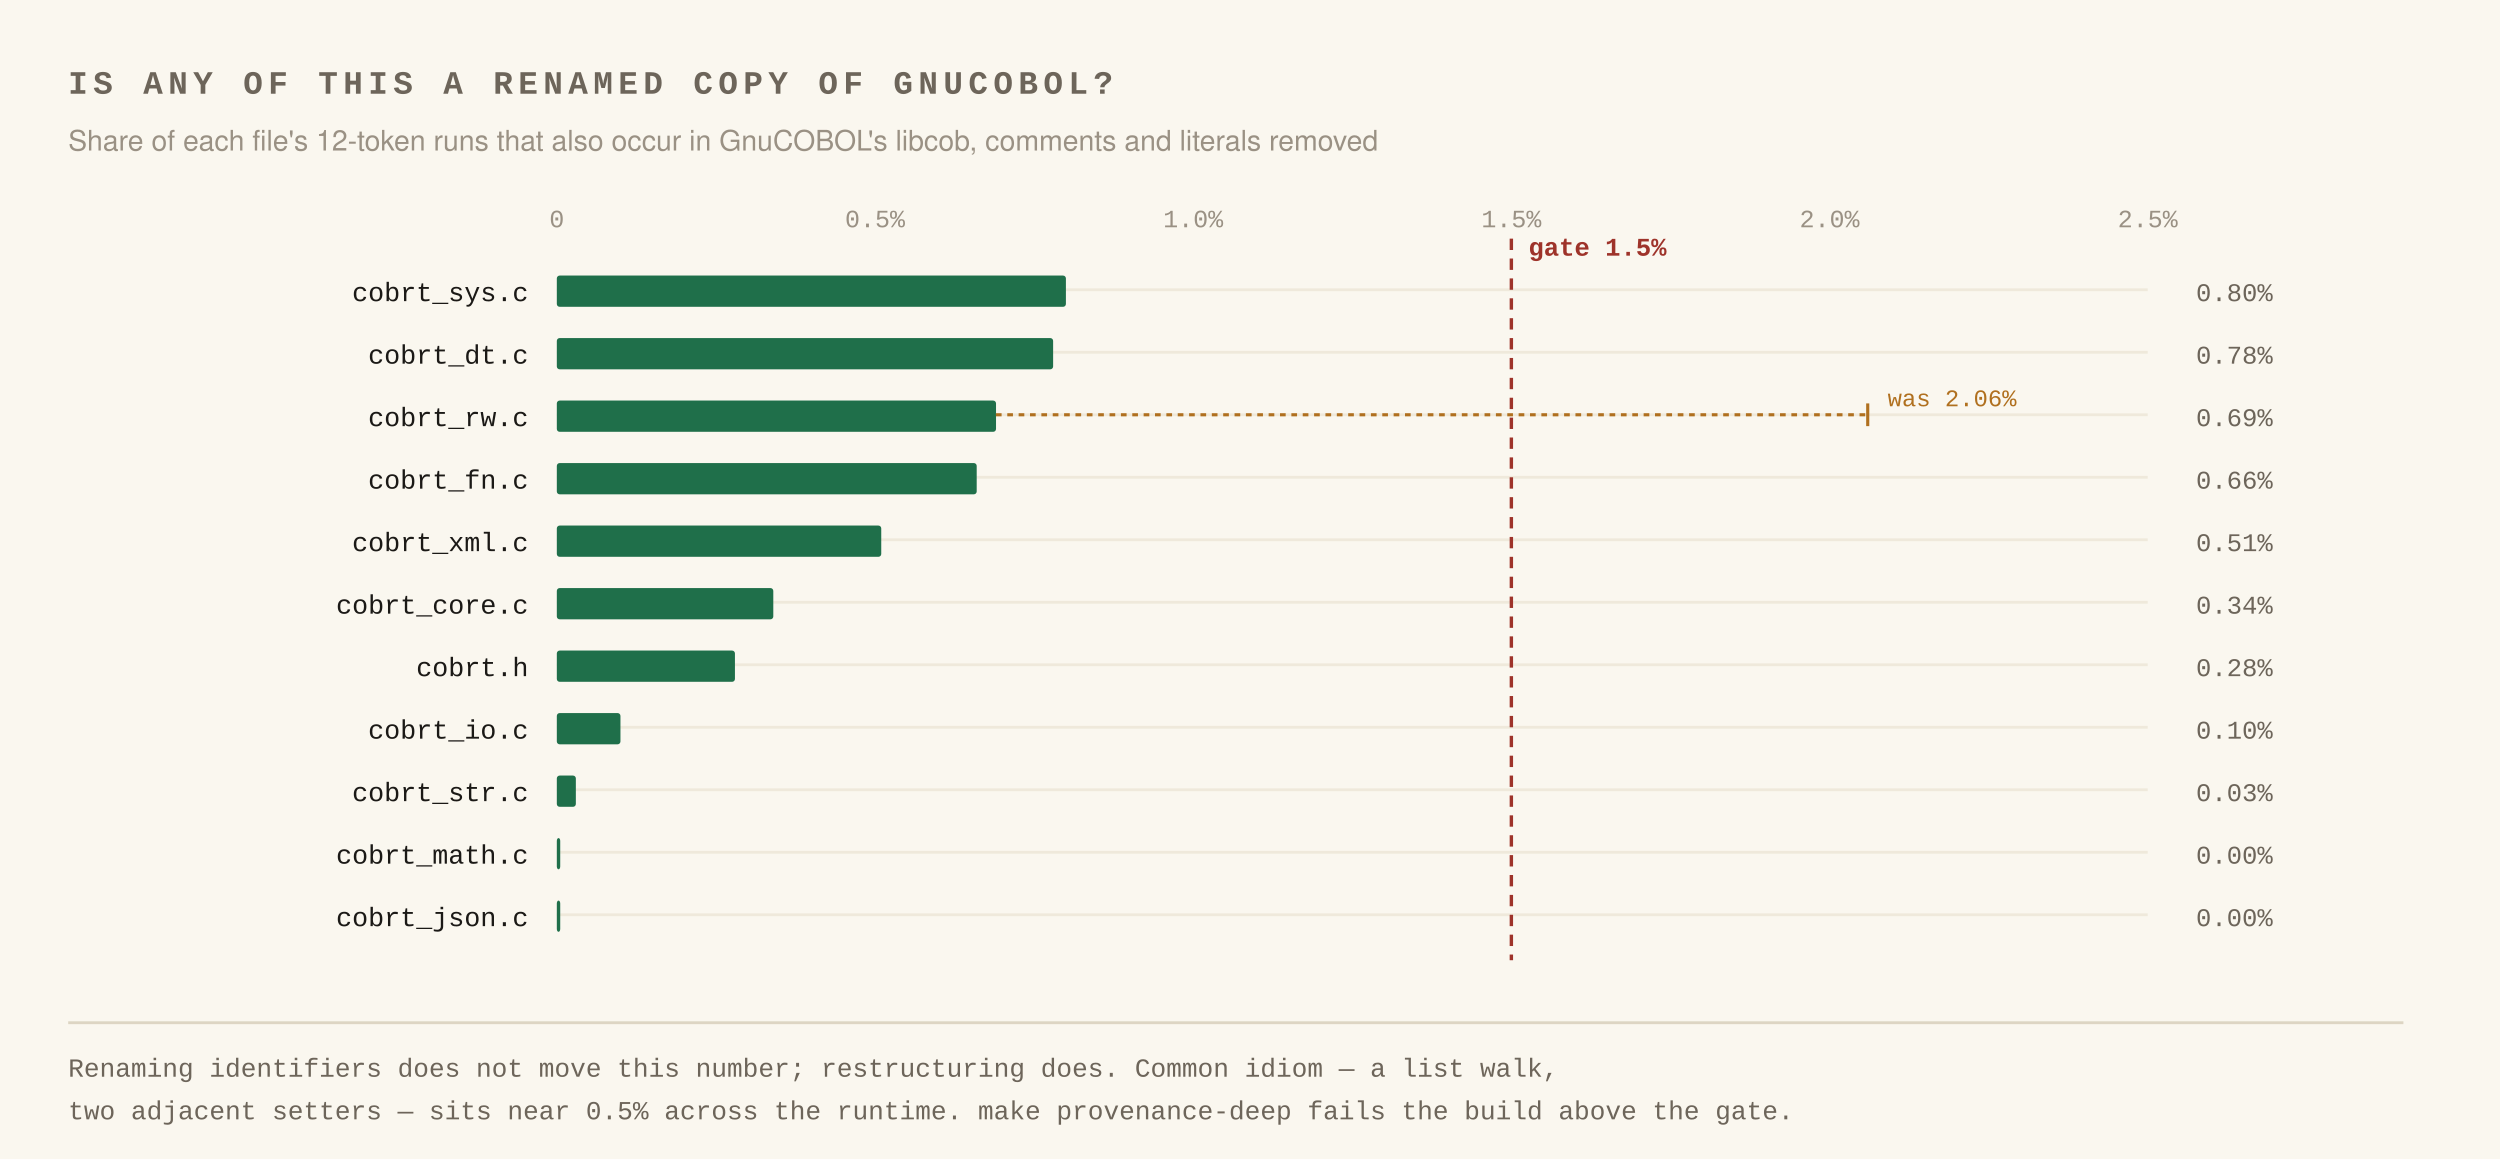
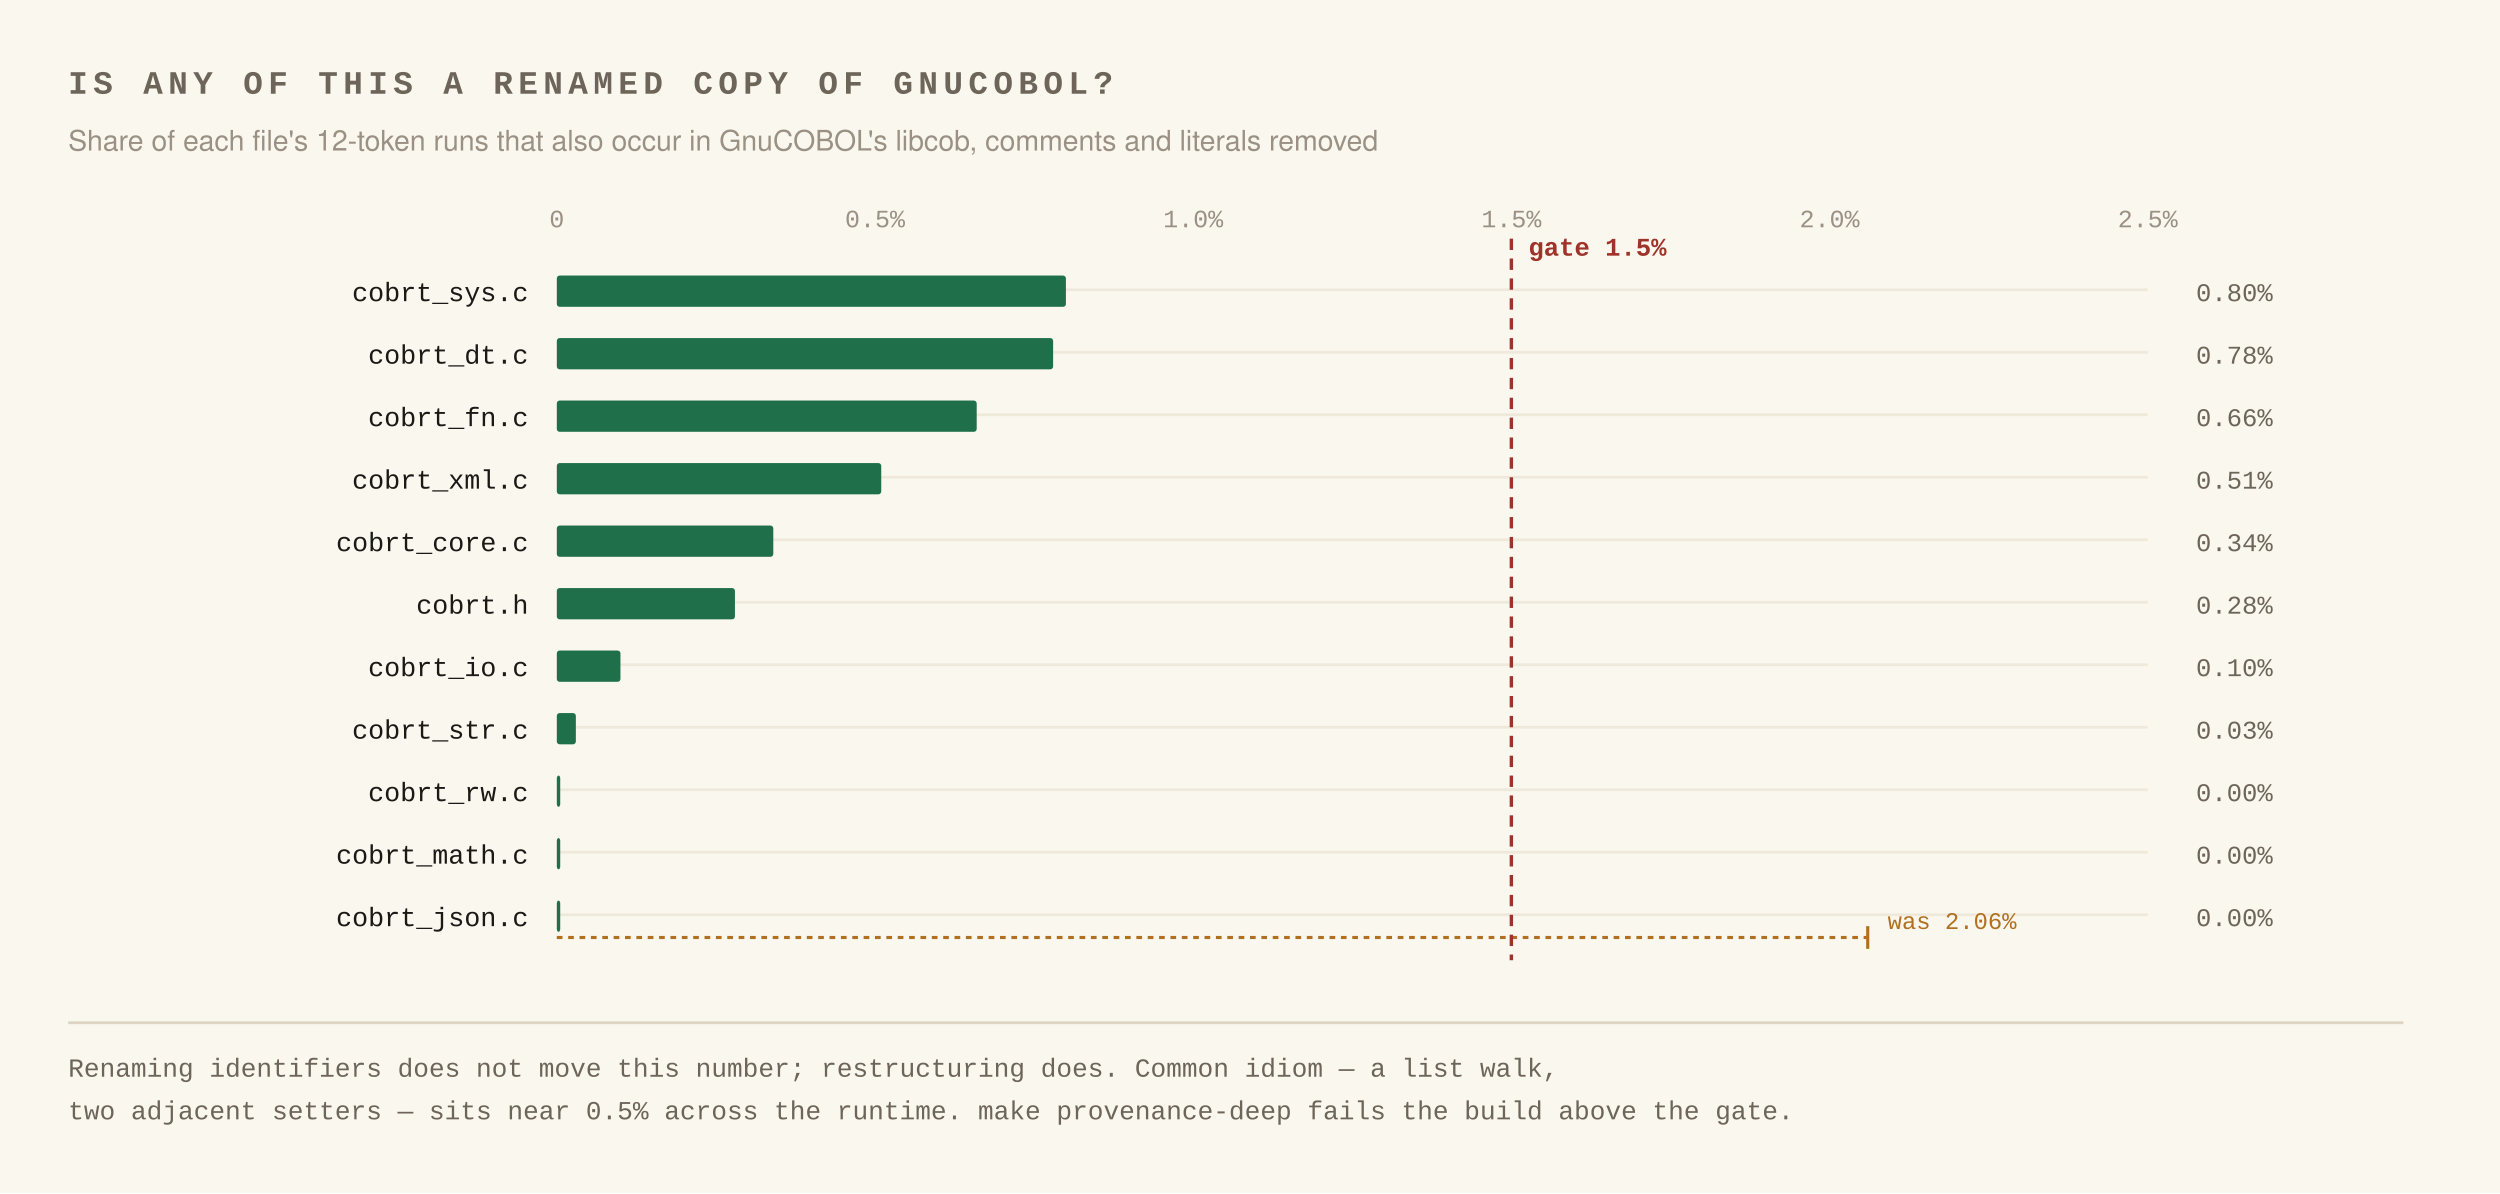
- <svg xmlns="http://www.w3.org/2000/svg" width="880" height="408" viewBox="0 0 880 408" role="img">
-   <rect x="0" y="0" width="880" height="408" fill="#faf7ef" />
+ <svg xmlns="http://www.w3.org/2000/svg" width="880" height="420" viewBox="0 0 880 420" role="img">
+   <rect x="0" y="0" width="880" height="420" fill="#faf7ef" />
  <text x="24" y="33" font-family="ui-monospace, SFMono-Regular, 'SF Mono', Menlo, Consolas, 'Liberation Mono', monospace" font-size="11.5" fill="#6d655a" text-anchor="start" font-weight="600" letter-spacing="1.9">IS ANY OF THIS A RENAMED COPY OF GNUCOBOL?</text>
  <text x="24" y="53" font-family="-apple-system, BlinkMacSystemFont, 'Segoe UI', Helvetica, Arial, sans-serif" font-size="10" fill="#9a9184" text-anchor="start" font-weight="normal">Share of each file's 12-token runs that also occur in GnuCOBOL's libcob, comments and literals removed</text>
  <text x="196.0" y="80" font-family="ui-monospace, SFMono-Regular, 'SF Mono', Menlo, Consolas, 'Liberation Mono', monospace" font-size="8.8" fill="#9a9184" text-anchor="middle" font-weight="normal">0</text>
  <text x="308.0" y="80" font-family="ui-monospace, SFMono-Regular, 'SF Mono', Menlo, Consolas, 'Liberation Mono', monospace" font-size="8.8" fill="#9a9184" text-anchor="middle" font-weight="normal">0.5%</text>
  <text x="420.0" y="80" font-family="ui-monospace, SFMono-Regular, 'SF Mono', Menlo, Consolas, 'Liberation Mono', monospace" font-size="8.8" fill="#9a9184" text-anchor="middle" font-weight="normal">1.0%</text>
  <text x="532.0" y="80" font-family="ui-monospace, SFMono-Regular, 'SF Mono', Menlo, Consolas, 'Liberation Mono', monospace" font-size="8.8" fill="#9a9184" text-anchor="middle" font-weight="normal">1.5%</text>
  <text x="644.0" y="80" font-family="ui-monospace, SFMono-Regular, 'SF Mono', Menlo, Consolas, 'Liberation Mono', monospace" font-size="8.8" fill="#9a9184" text-anchor="middle" font-weight="normal">2.0%</text>
  <text x="756.0" y="80" font-family="ui-monospace, SFMono-Regular, 'SF Mono', Menlo, Consolas, 'Liberation Mono', monospace" font-size="8.8" fill="#9a9184" text-anchor="middle" font-weight="normal">2.5%</text>
  <text x="186" y="106" font-family="ui-monospace, SFMono-Regular, 'SF Mono', Menlo, Consolas, 'Liberation Mono', monospace" font-size="9.4" fill="#1b1916" text-anchor="end" font-weight="normal">cobrt_sys.c</text>
  <line x1="196" y1="102" x2="756" y2="102" stroke="#efe9db" stroke-width="1" />
  <rect x="196" y="97" width="179.2" height="11" fill="#1f6f4a" rx="1" />
  <text x="800" y="106" font-family="ui-monospace, SFMono-Regular, 'SF Mono', Menlo, Consolas, 'Liberation Mono', monospace" font-size="9" fill="#6d655a" text-anchor="end" font-weight="normal">0.80%</text>
  <text x="186" y="128" font-family="ui-monospace, SFMono-Regular, 'SF Mono', Menlo, Consolas, 'Liberation Mono', monospace" font-size="9.4" fill="#1b1916" text-anchor="end" font-weight="normal">cobrt_dt.c</text>
  <line x1="196" y1="124" x2="756" y2="124" stroke="#efe9db" stroke-width="1" />
  <rect x="196" y="119" width="174.7" height="11" fill="#1f6f4a" rx="1" />
  <text x="800" y="128" font-family="ui-monospace, SFMono-Regular, 'SF Mono', Menlo, Consolas, 'Liberation Mono', monospace" font-size="9" fill="#6d655a" text-anchor="end" font-weight="normal">0.78%</text>
-   <text x="186" y="150" font-family="ui-monospace, SFMono-Regular, 'SF Mono', Menlo, Consolas, 'Liberation Mono', monospace" font-size="9.4" fill="#1b1916" text-anchor="end" font-weight="normal">cobrt_rw.c</text>
+   <text x="186" y="150" font-family="ui-monospace, SFMono-Regular, 'SF Mono', Menlo, Consolas, 'Liberation Mono', monospace" font-size="9.4" fill="#1b1916" text-anchor="end" font-weight="normal">cobrt_fn.c</text>
  <line x1="196" y1="146" x2="756" y2="146" stroke="#efe9db" stroke-width="1" />
-   <rect x="196" y="141" width="154.6" height="11" fill="#1f6f4a" rx="1" />
-   <text x="800" y="150" font-family="ui-monospace, SFMono-Regular, 'SF Mono', Menlo, Consolas, 'Liberation Mono', monospace" font-size="9" fill="#6d655a" text-anchor="end" font-weight="normal">0.69%</text>
-   <text x="186" y="172" font-family="ui-monospace, SFMono-Regular, 'SF Mono', Menlo, Consolas, 'Liberation Mono', monospace" font-size="9.4" fill="#1b1916" text-anchor="end" font-weight="normal">cobrt_fn.c</text>
+   <rect x="196" y="141" width="147.8" height="11" fill="#1f6f4a" rx="1" />
+   <text x="800" y="150" font-family="ui-monospace, SFMono-Regular, 'SF Mono', Menlo, Consolas, 'Liberation Mono', monospace" font-size="9" fill="#6d655a" text-anchor="end" font-weight="normal">0.66%</text>
+   <text x="186" y="172" font-family="ui-monospace, SFMono-Regular, 'SF Mono', Menlo, Consolas, 'Liberation Mono', monospace" font-size="9.4" fill="#1b1916" text-anchor="end" font-weight="normal">cobrt_xml.c</text>
  <line x1="196" y1="168" x2="756" y2="168" stroke="#efe9db" stroke-width="1" />
-   <rect x="196" y="163" width="147.8" height="11" fill="#1f6f4a" rx="1" />
-   <text x="800" y="172" font-family="ui-monospace, SFMono-Regular, 'SF Mono', Menlo, Consolas, 'Liberation Mono', monospace" font-size="9" fill="#6d655a" text-anchor="end" font-weight="normal">0.66%</text>
-   <text x="186" y="194" font-family="ui-monospace, SFMono-Regular, 'SF Mono', Menlo, Consolas, 'Liberation Mono', monospace" font-size="9.4" fill="#1b1916" text-anchor="end" font-weight="normal">cobrt_xml.c</text>
+   <rect x="196" y="163" width="114.2" height="11" fill="#1f6f4a" rx="1" />
+   <text x="800" y="172" font-family="ui-monospace, SFMono-Regular, 'SF Mono', Menlo, Consolas, 'Liberation Mono', monospace" font-size="9" fill="#6d655a" text-anchor="end" font-weight="normal">0.51%</text>
+   <text x="186" y="194" font-family="ui-monospace, SFMono-Regular, 'SF Mono', Menlo, Consolas, 'Liberation Mono', monospace" font-size="9.4" fill="#1b1916" text-anchor="end" font-weight="normal">cobrt_core.c</text>
  <line x1="196" y1="190" x2="756" y2="190" stroke="#efe9db" stroke-width="1" />
-   <rect x="196" y="185" width="114.2" height="11" fill="#1f6f4a" rx="1" />
-   <text x="800" y="194" font-family="ui-monospace, SFMono-Regular, 'SF Mono', Menlo, Consolas, 'Liberation Mono', monospace" font-size="9" fill="#6d655a" text-anchor="end" font-weight="normal">0.51%</text>
-   <text x="186" y="216" font-family="ui-monospace, SFMono-Regular, 'SF Mono', Menlo, Consolas, 'Liberation Mono', monospace" font-size="9.4" fill="#1b1916" text-anchor="end" font-weight="normal">cobrt_core.c</text>
+   <rect x="196" y="185" width="76.2" height="11" fill="#1f6f4a" rx="1" />
+   <text x="800" y="194" font-family="ui-monospace, SFMono-Regular, 'SF Mono', Menlo, Consolas, 'Liberation Mono', monospace" font-size="9" fill="#6d655a" text-anchor="end" font-weight="normal">0.34%</text>
+   <text x="186" y="216" font-family="ui-monospace, SFMono-Regular, 'SF Mono', Menlo, Consolas, 'Liberation Mono', monospace" font-size="9.4" fill="#1b1916" text-anchor="end" font-weight="normal">cobrt.h</text>
  <line x1="196" y1="212" x2="756" y2="212" stroke="#efe9db" stroke-width="1" />
-   <rect x="196" y="207" width="76.2" height="11" fill="#1f6f4a" rx="1" />
-   <text x="800" y="216" font-family="ui-monospace, SFMono-Regular, 'SF Mono', Menlo, Consolas, 'Liberation Mono', monospace" font-size="9" fill="#6d655a" text-anchor="end" font-weight="normal">0.34%</text>
-   <text x="186" y="238" font-family="ui-monospace, SFMono-Regular, 'SF Mono', Menlo, Consolas, 'Liberation Mono', monospace" font-size="9.4" fill="#1b1916" text-anchor="end" font-weight="normal">cobrt.h</text>
+   <rect x="196" y="207" width="62.7" height="11" fill="#1f6f4a" rx="1" />
+   <text x="800" y="216" font-family="ui-monospace, SFMono-Regular, 'SF Mono', Menlo, Consolas, 'Liberation Mono', monospace" font-size="9" fill="#6d655a" text-anchor="end" font-weight="normal">0.28%</text>
+   <text x="186" y="238" font-family="ui-monospace, SFMono-Regular, 'SF Mono', Menlo, Consolas, 'Liberation Mono', monospace" font-size="9.4" fill="#1b1916" text-anchor="end" font-weight="normal">cobrt_io.c</text>
  <line x1="196" y1="234" x2="756" y2="234" stroke="#efe9db" stroke-width="1" />
-   <rect x="196" y="229" width="62.7" height="11" fill="#1f6f4a" rx="1" />
-   <text x="800" y="238" font-family="ui-monospace, SFMono-Regular, 'SF Mono', Menlo, Consolas, 'Liberation Mono', monospace" font-size="9" fill="#6d655a" text-anchor="end" font-weight="normal">0.28%</text>
-   <text x="186" y="260" font-family="ui-monospace, SFMono-Regular, 'SF Mono', Menlo, Consolas, 'Liberation Mono', monospace" font-size="9.4" fill="#1b1916" text-anchor="end" font-weight="normal">cobrt_io.c</text>
+   <rect x="196" y="229" width="22.4" height="11" fill="#1f6f4a" rx="1" />
+   <text x="800" y="238" font-family="ui-monospace, SFMono-Regular, 'SF Mono', Menlo, Consolas, 'Liberation Mono', monospace" font-size="9" fill="#6d655a" text-anchor="end" font-weight="normal">0.10%</text>
+   <text x="186" y="260" font-family="ui-monospace, SFMono-Regular, 'SF Mono', Menlo, Consolas, 'Liberation Mono', monospace" font-size="9.4" fill="#1b1916" text-anchor="end" font-weight="normal">cobrt_str.c</text>
  <line x1="196" y1="256" x2="756" y2="256" stroke="#efe9db" stroke-width="1" />
-   <rect x="196" y="251" width="22.4" height="11" fill="#1f6f4a" rx="1" />
-   <text x="800" y="260" font-family="ui-monospace, SFMono-Regular, 'SF Mono', Menlo, Consolas, 'Liberation Mono', monospace" font-size="9" fill="#6d655a" text-anchor="end" font-weight="normal">0.10%</text>
-   <text x="186" y="282" font-family="ui-monospace, SFMono-Regular, 'SF Mono', Menlo, Consolas, 'Liberation Mono', monospace" font-size="9.4" fill="#1b1916" text-anchor="end" font-weight="normal">cobrt_str.c</text>
+   <rect x="196" y="251" width="6.7" height="11" fill="#1f6f4a" rx="1" />
+   <text x="800" y="260" font-family="ui-monospace, SFMono-Regular, 'SF Mono', Menlo, Consolas, 'Liberation Mono', monospace" font-size="9" fill="#6d655a" text-anchor="end" font-weight="normal">0.03%</text>
+   <text x="186" y="282" font-family="ui-monospace, SFMono-Regular, 'SF Mono', Menlo, Consolas, 'Liberation Mono', monospace" font-size="9.4" fill="#1b1916" text-anchor="end" font-weight="normal">cobrt_rw.c</text>
  <line x1="196" y1="278" x2="756" y2="278" stroke="#efe9db" stroke-width="1" />
-   <rect x="196" y="273" width="6.7" height="11" fill="#1f6f4a" rx="1" />
-   <text x="800" y="282" font-family="ui-monospace, SFMono-Regular, 'SF Mono', Menlo, Consolas, 'Liberation Mono', monospace" font-size="9" fill="#6d655a" text-anchor="end" font-weight="normal">0.03%</text>
+   <rect x="196" y="273" width="1.2" height="11" fill="#1f6f4a" rx="1" />
+   <text x="800" y="282" font-family="ui-monospace, SFMono-Regular, 'SF Mono', Menlo, Consolas, 'Liberation Mono', monospace" font-size="9" fill="#6d655a" text-anchor="end" font-weight="normal">0.00%</text>
  <text x="186" y="304" font-family="ui-monospace, SFMono-Regular, 'SF Mono', Menlo, Consolas, 'Liberation Mono', monospace" font-size="9.4" fill="#1b1916" text-anchor="end" font-weight="normal">cobrt_math.c</text>
  <line x1="196" y1="300" x2="756" y2="300" stroke="#efe9db" stroke-width="1" />
  <rect x="196" y="295" width="1.2" height="11" fill="#1f6f4a" rx="1" />
  <text x="800" y="304" font-family="ui-monospace, SFMono-Regular, 'SF Mono', Menlo, Consolas, 'Liberation Mono', monospace" font-size="9" fill="#6d655a" text-anchor="end" font-weight="normal">0.00%</text>
  <text x="186" y="326" font-family="ui-monospace, SFMono-Regular, 'SF Mono', Menlo, Consolas, 'Liberation Mono', monospace" font-size="9.4" fill="#1b1916" text-anchor="end" font-weight="normal">cobrt_json.c</text>
  <line x1="196" y1="322" x2="756" y2="322" stroke="#efe9db" stroke-width="1" />
  <rect x="196" y="317" width="1.2" height="11" fill="#1f6f4a" rx="1" />
  <text x="800" y="326" font-family="ui-monospace, SFMono-Regular, 'SF Mono', Menlo, Consolas, 'Liberation Mono', monospace" font-size="9" fill="#6d655a" text-anchor="end" font-weight="normal">0.00%</text>
-   <line x1="350.56" y1="146" x2="657.44" y2="146" stroke="#b0701f" stroke-width="1.1" stroke-dasharray="2 2" />
-   <line x1="657.44" y1="142" x2="657.44" y2="150" stroke="#b0701f" stroke-width="1.1" />
-   <text x="664.44" y="143" font-family="ui-monospace, SFMono-Regular, 'SF Mono', Menlo, Consolas, 'Liberation Mono', monospace" font-size="8.4" fill="#b0701f" text-anchor="start" font-weight="normal">was 2.06%</text>
+   <line x1="196.0" y1="330" x2="657.44" y2="330" stroke="#b0701f" stroke-width="1.1" stroke-dasharray="2 2" />
+   <line x1="657.44" y1="326" x2="657.44" y2="334" stroke="#b0701f" stroke-width="1.1" />
+   <text x="664.44" y="327" font-family="ui-monospace, SFMono-Regular, 'SF Mono', Menlo, Consolas, 'Liberation Mono', monospace" font-size="8.4" fill="#b0701f" text-anchor="start" font-weight="normal">was 2.06%</text>
  <line x1="532.0" y1="84" x2="532.0" y2="338" stroke="#9e332a" stroke-width="1.2" stroke-dasharray="4 3" />
  <text x="538.0" y="90" font-family="ui-monospace, SFMono-Regular, 'SF Mono', Menlo, Consolas, 'Liberation Mono', monospace" font-size="9" fill="#9e332a" text-anchor="start" font-weight="600">gate 1.5%</text>
  <line x1="24" y1="360" x2="846" y2="360" stroke="#ddd5c3" stroke-width="1" />
  <text x="24" y="379" font-family="ui-monospace, SFMono-Regular, 'SF Mono', Menlo, Consolas, 'Liberation Mono', monospace" font-size="9.2" fill="#6d655a" text-anchor="start" font-weight="normal">Renaming identifiers does not move this number; restructuring does. Common idiom — a list walk,</text>
  <text x="24" y="394" font-family="ui-monospace, SFMono-Regular, 'SF Mono', Menlo, Consolas, 'Liberation Mono', monospace" font-size="9.2" fill="#6d655a" text-anchor="start" font-weight="normal">two adjacent setters — sits near 0.5% across the runtime. make provenance-deep fails the build above the gate.</text>
</svg>
